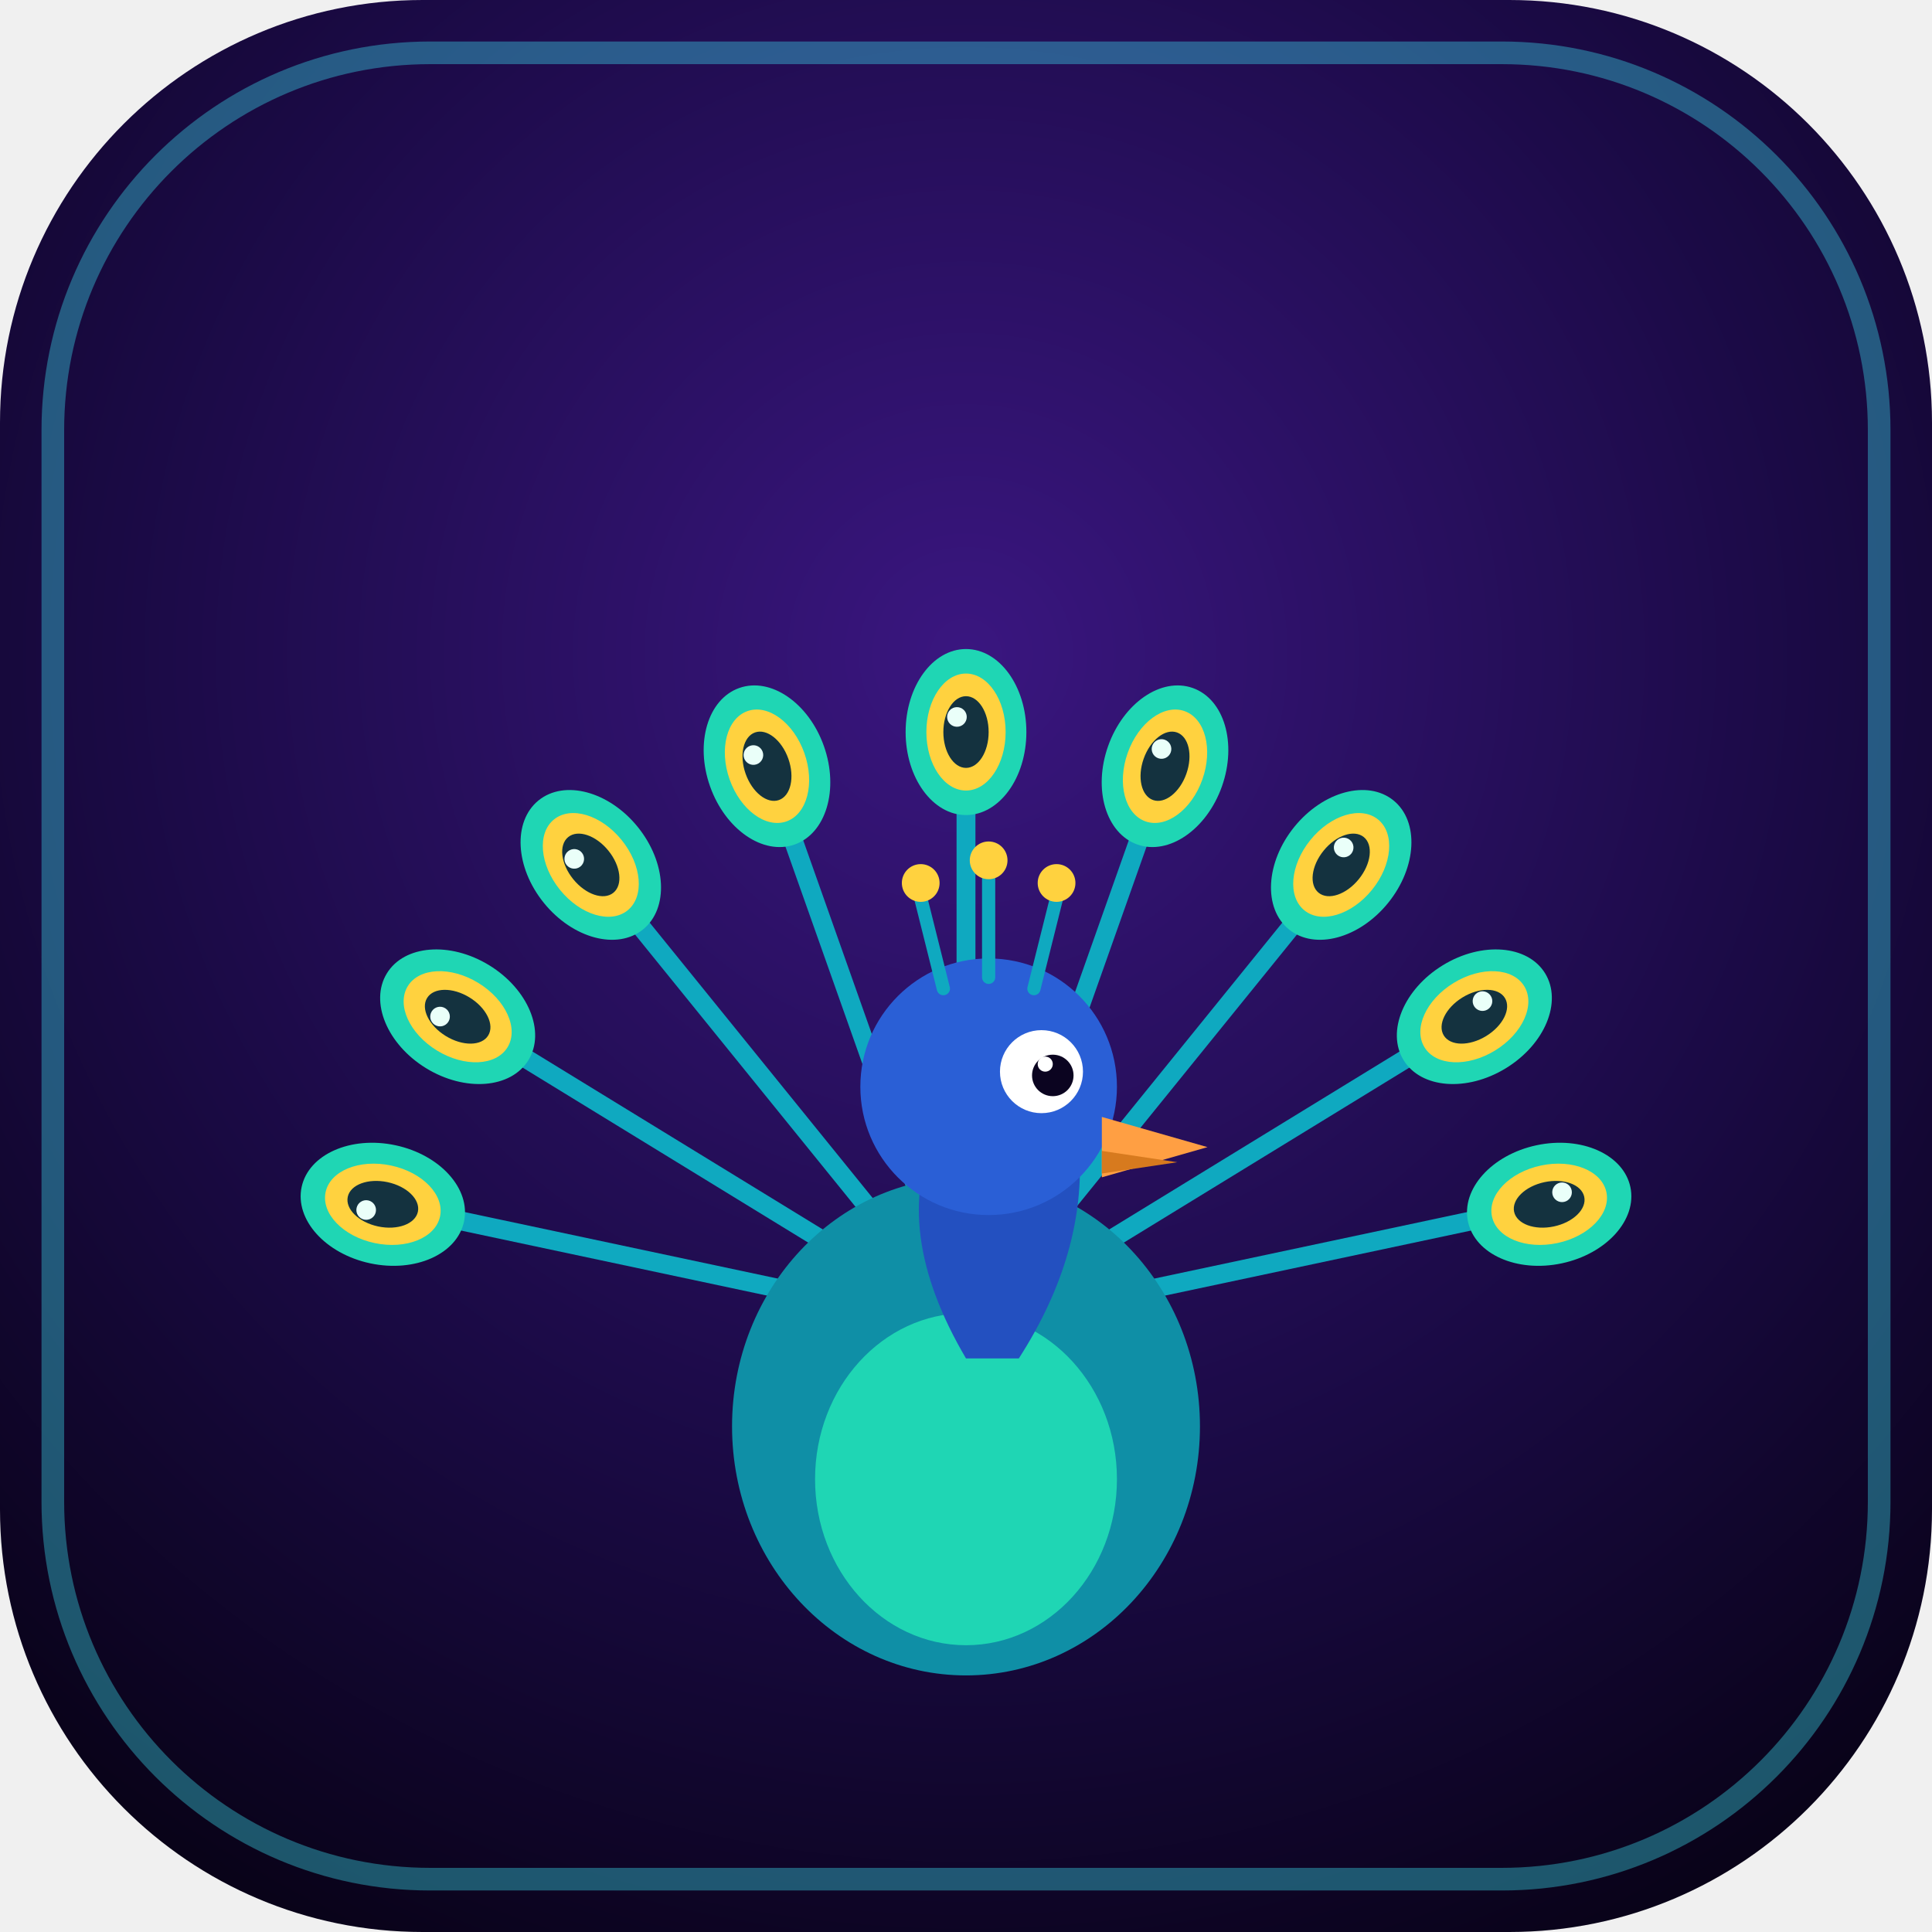
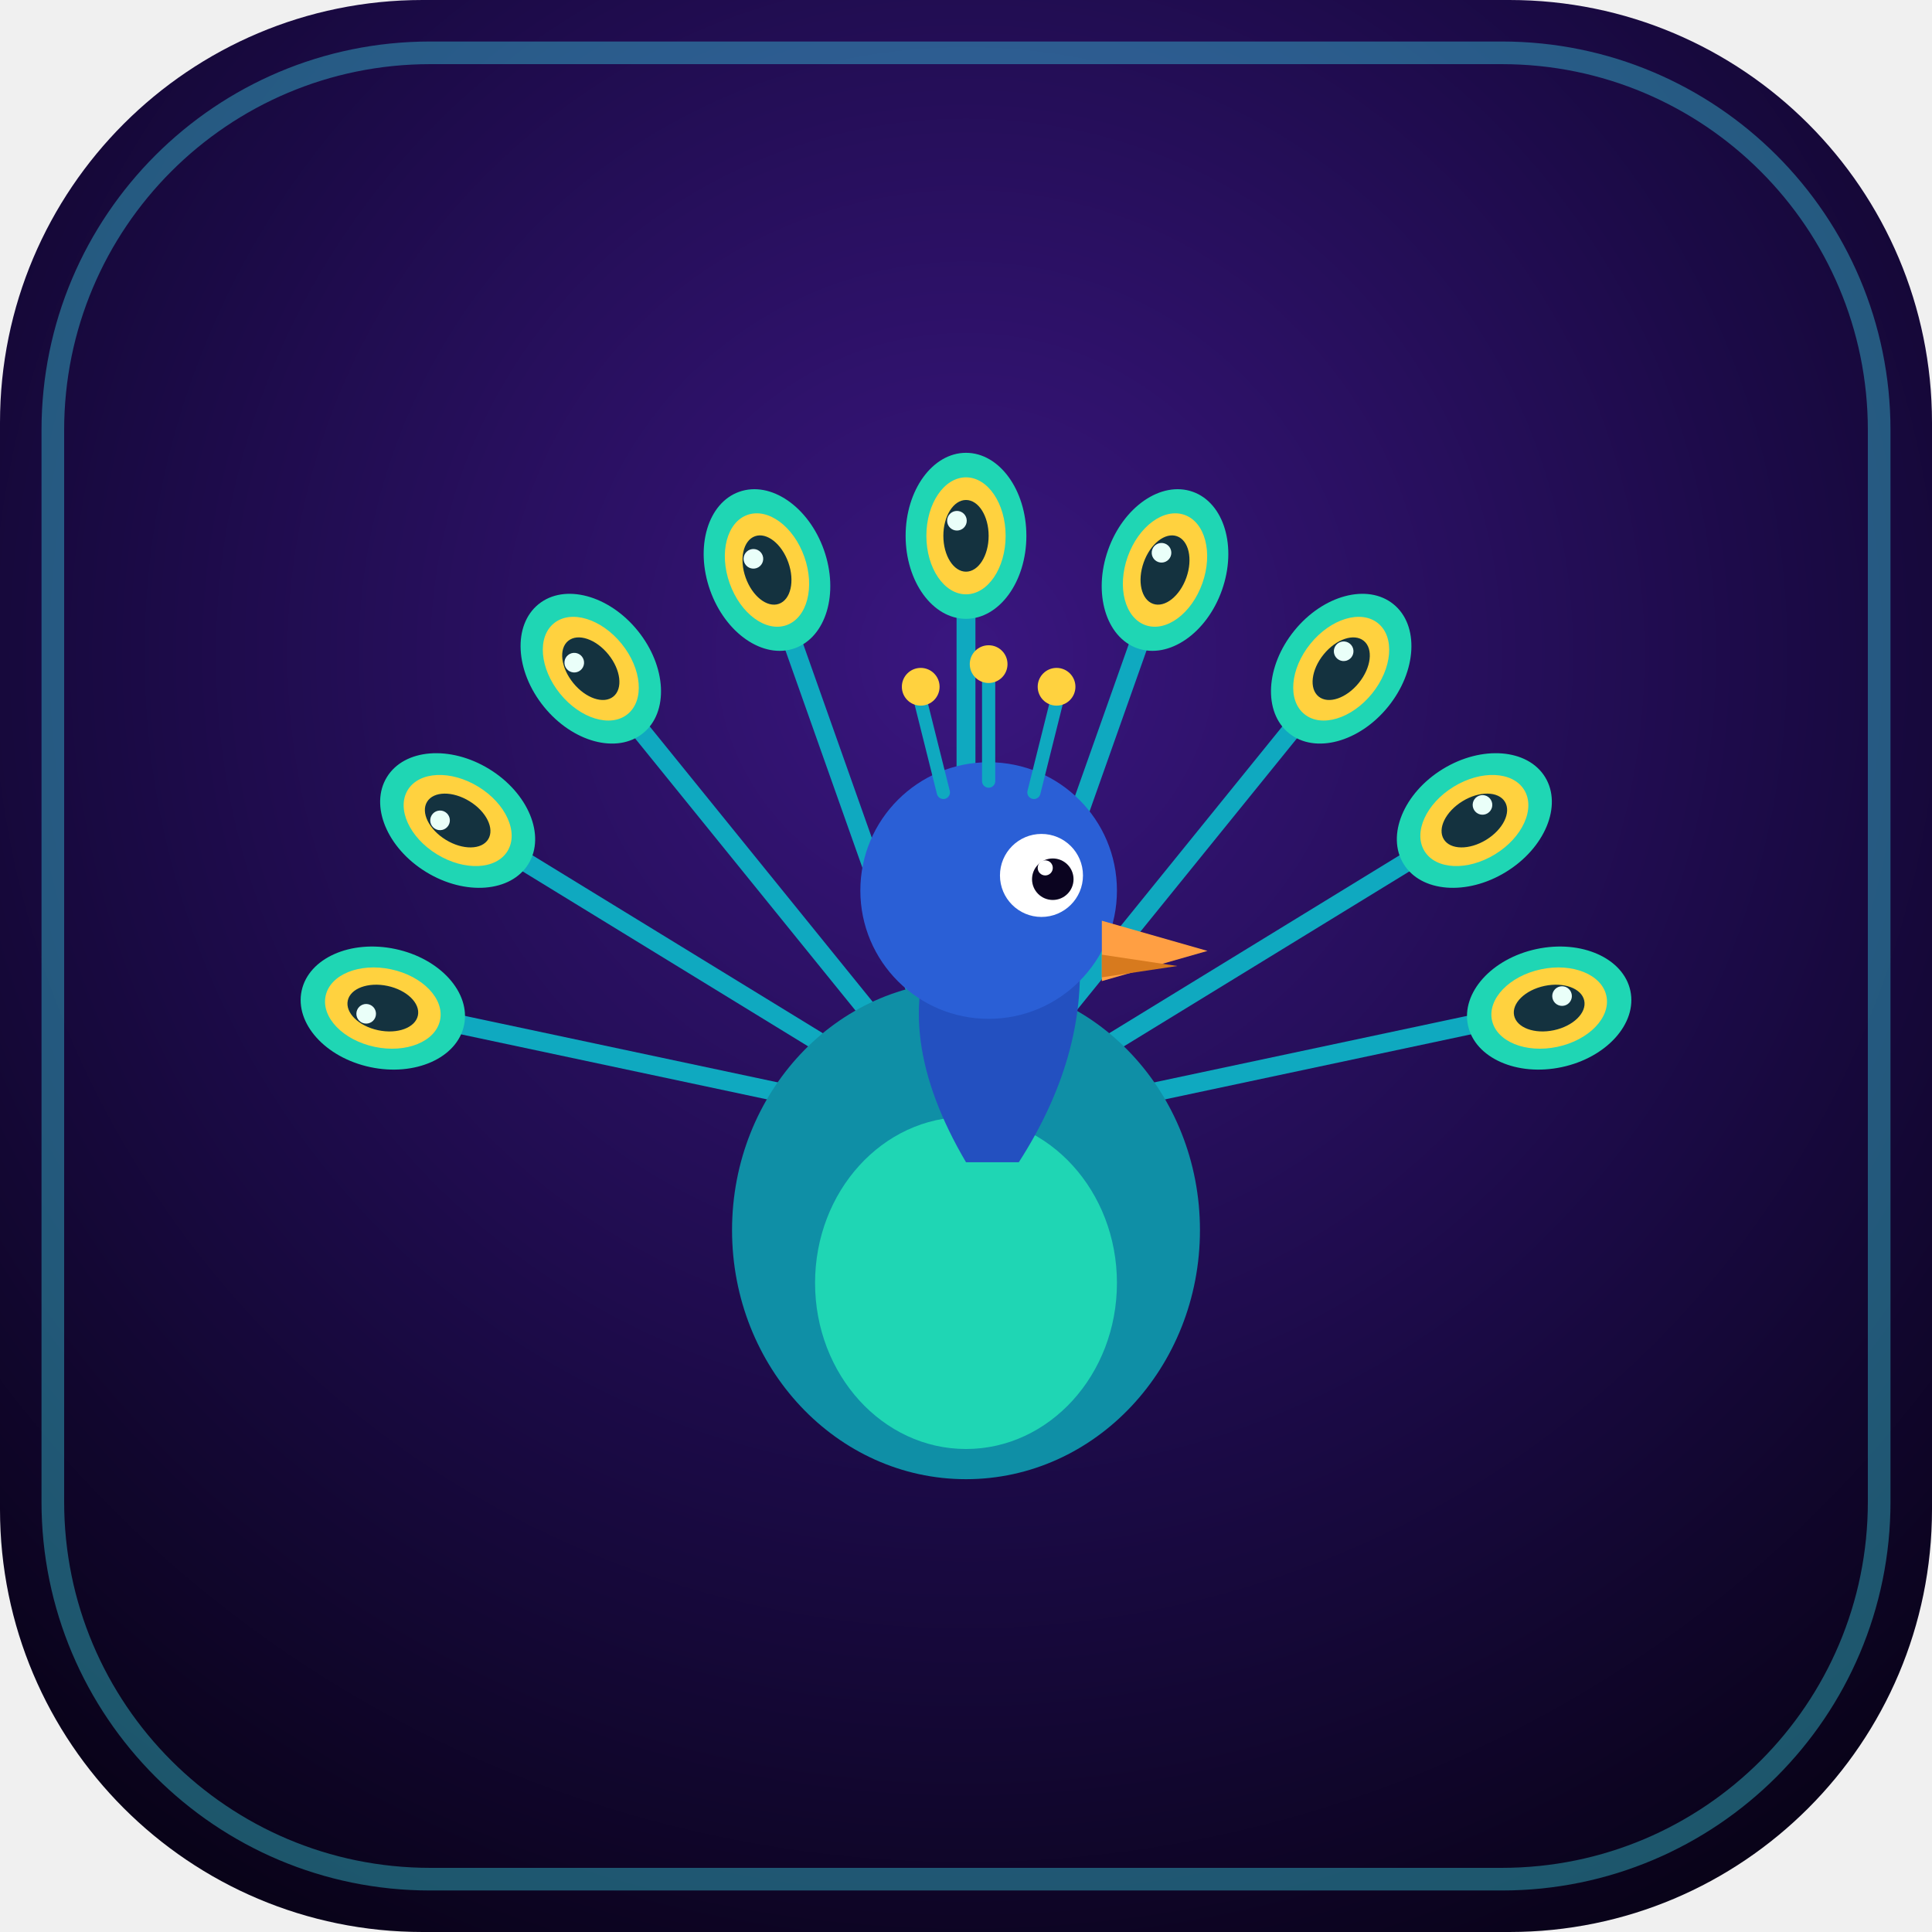
<svg xmlns="http://www.w3.org/2000/svg" width="512" height="512" viewBox="0 0 512 512">
  <defs>
    <radialGradient id="bg" cx="50%" cy="34%" r="80%">
      <stop offset="0%" stop-color="#3a1680" />
      <stop offset="55%" stop-color="#1a0a44" />
      <stop offset="100%" stop-color="#05010f" />
    </radialGradient>
    <g id="feather">
      <line x1="0" y1="6" x2="0" y2="-150" stroke="#0fa9c0" stroke-width="5" stroke-linecap="round" />
      <ellipse cx="0" cy="-158" rx="16" ry="22" fill="#1fd6b4" />
      <ellipse cx="0" cy="-158" rx="10.5" ry="15.5" fill="#ffd23f" />
      <ellipse cx="0" cy="-158" rx="6" ry="9.5" fill="#14323f" />
      <circle cx="-2.4" cy="-162" r="2.6" fill="#eafff9" />
    </g>
  </defs>
  <rect x="0" y="0" width="512" height="512" rx="112" fill="url(#bg)" />
  <rect x="14" y="14" width="484" height="484" rx="100" fill="none" stroke="#3ff0ff" stroke-opacity="0.35" stroke-width="6" />
-   <g>
-     <use href="#feather" transform="translate(256,352) rotate(-78)" />
-     <use href="#feather" transform="translate(256,352) rotate(-58.5)" />
-     <use href="#feather" transform="translate(256,352) rotate(-39)" />
-     <use href="#feather" transform="translate(256,352) rotate(-19.5)" />
-     <use href="#feather" transform="translate(256,352) rotate(0)" />
-     <use href="#feather" transform="translate(256,352) rotate(19.5)" />
-     <use href="#feather" transform="translate(256,352) rotate(39)" />
-     <use href="#feather" transform="translate(256,352) rotate(58.5)" />
-     <use href="#feather" transform="translate(256,352) rotate(78)" />
+   <g transform="translate(0,-52)">
+     <g>
+       <use href="#feather" transform="translate(256,352) rotate(-78)" />
+       <use href="#feather" transform="translate(256,352) rotate(-58.5)" />
+       <use href="#feather" transform="translate(256,352) rotate(-39)" />
+       <use href="#feather" transform="translate(256,352) rotate(-19.5)" />
+       <use href="#feather" transform="translate(256,352) rotate(0)" />
+       <use href="#feather" transform="translate(256,352) rotate(19.5)" />
+       <use href="#feather" transform="translate(256,352) rotate(39)" />
+       <use href="#feather" transform="translate(256,352) rotate(58.5)" />
+       <use href="#feather" transform="translate(256,352) rotate(78)" />
+     </g>
+     <ellipse cx="256" cy="378" rx="62" ry="66" fill="#0f8fa6" />
+     <ellipse cx="256" cy="392" rx="40" ry="44" fill="#1fd6b4" />
+     <path d="M256 360 Q236 326 248 300 L286 304 Q288 332 270 360 Z" fill="#2350c0" />
+     <circle cx="262" cy="288" r="34" fill="#2a5fd6" />
+     <g stroke="#0fa9c0" stroke-width="3.5" stroke-linecap="round">
+       <line x1="250" y1="262" x2="244" y2="238" />
+       <line x1="262" y1="259" x2="262" y2="232" />
+       <line x1="274" y1="262" x2="280" y2="238" />
+     </g>
+     <circle cx="244" cy="234" r="5" fill="#ffd23f" />
+     <circle cx="262" cy="228" r="5" fill="#ffd23f" />
+     <circle cx="280" cy="234" r="5" fill="#ffd23f" />
+     <circle cx="276" cy="284" r="11" fill="#ffffff" />
+     <circle cx="279" cy="285" r="5.5" fill="#0b0420" />
+     <circle cx="277" cy="282" r="2" fill="#ffffff" />
+     <path d="M292 296 L320 304 L292 312 Z" fill="#ff9f43" />
+     <path d="M292 305 L312 308 L292 311 Z" fill="#d77a1e" />
  </g>
-   <ellipse cx="256" cy="378" rx="62" ry="66" fill="#0f8fa6" />
-   <ellipse cx="256" cy="392" rx="40" ry="44" fill="#1fd6b4" />
-   <path d="M256 360 Q236 326 248 300 L286 304 Q288 332 270 360 Z" fill="#2350c0" />
-   <circle cx="262" cy="288" r="34" fill="#2a5fd6" />
-   <circle cx="262" cy="288" r="34" fill="#1c3fa0" fill-opacity="0.0" />
-   <g stroke="#0fa9c0" stroke-width="3.5" stroke-linecap="round">
-     <line x1="250" y1="262" x2="244" y2="238" />
-     <line x1="262" y1="259" x2="262" y2="232" />
-     <line x1="274" y1="262" x2="280" y2="238" />
-   </g>
-   <circle cx="244" cy="234" r="5" fill="#ffd23f" />
-   <circle cx="262" cy="228" r="5" fill="#ffd23f" />
-   <circle cx="280" cy="234" r="5" fill="#ffd23f" />
-   <circle cx="276" cy="284" r="11" fill="#ffffff" />
-   <circle cx="279" cy="285" r="5.5" fill="#0b0420" />
-   <circle cx="277" cy="282" r="2" fill="#ffffff" />
-   <path d="M292 296 L320 304 L292 312 Z" fill="#ff9f43" />
-   <path d="M292 305 L312 308 L292 311 Z" fill="#d77a1e" />
</svg>
